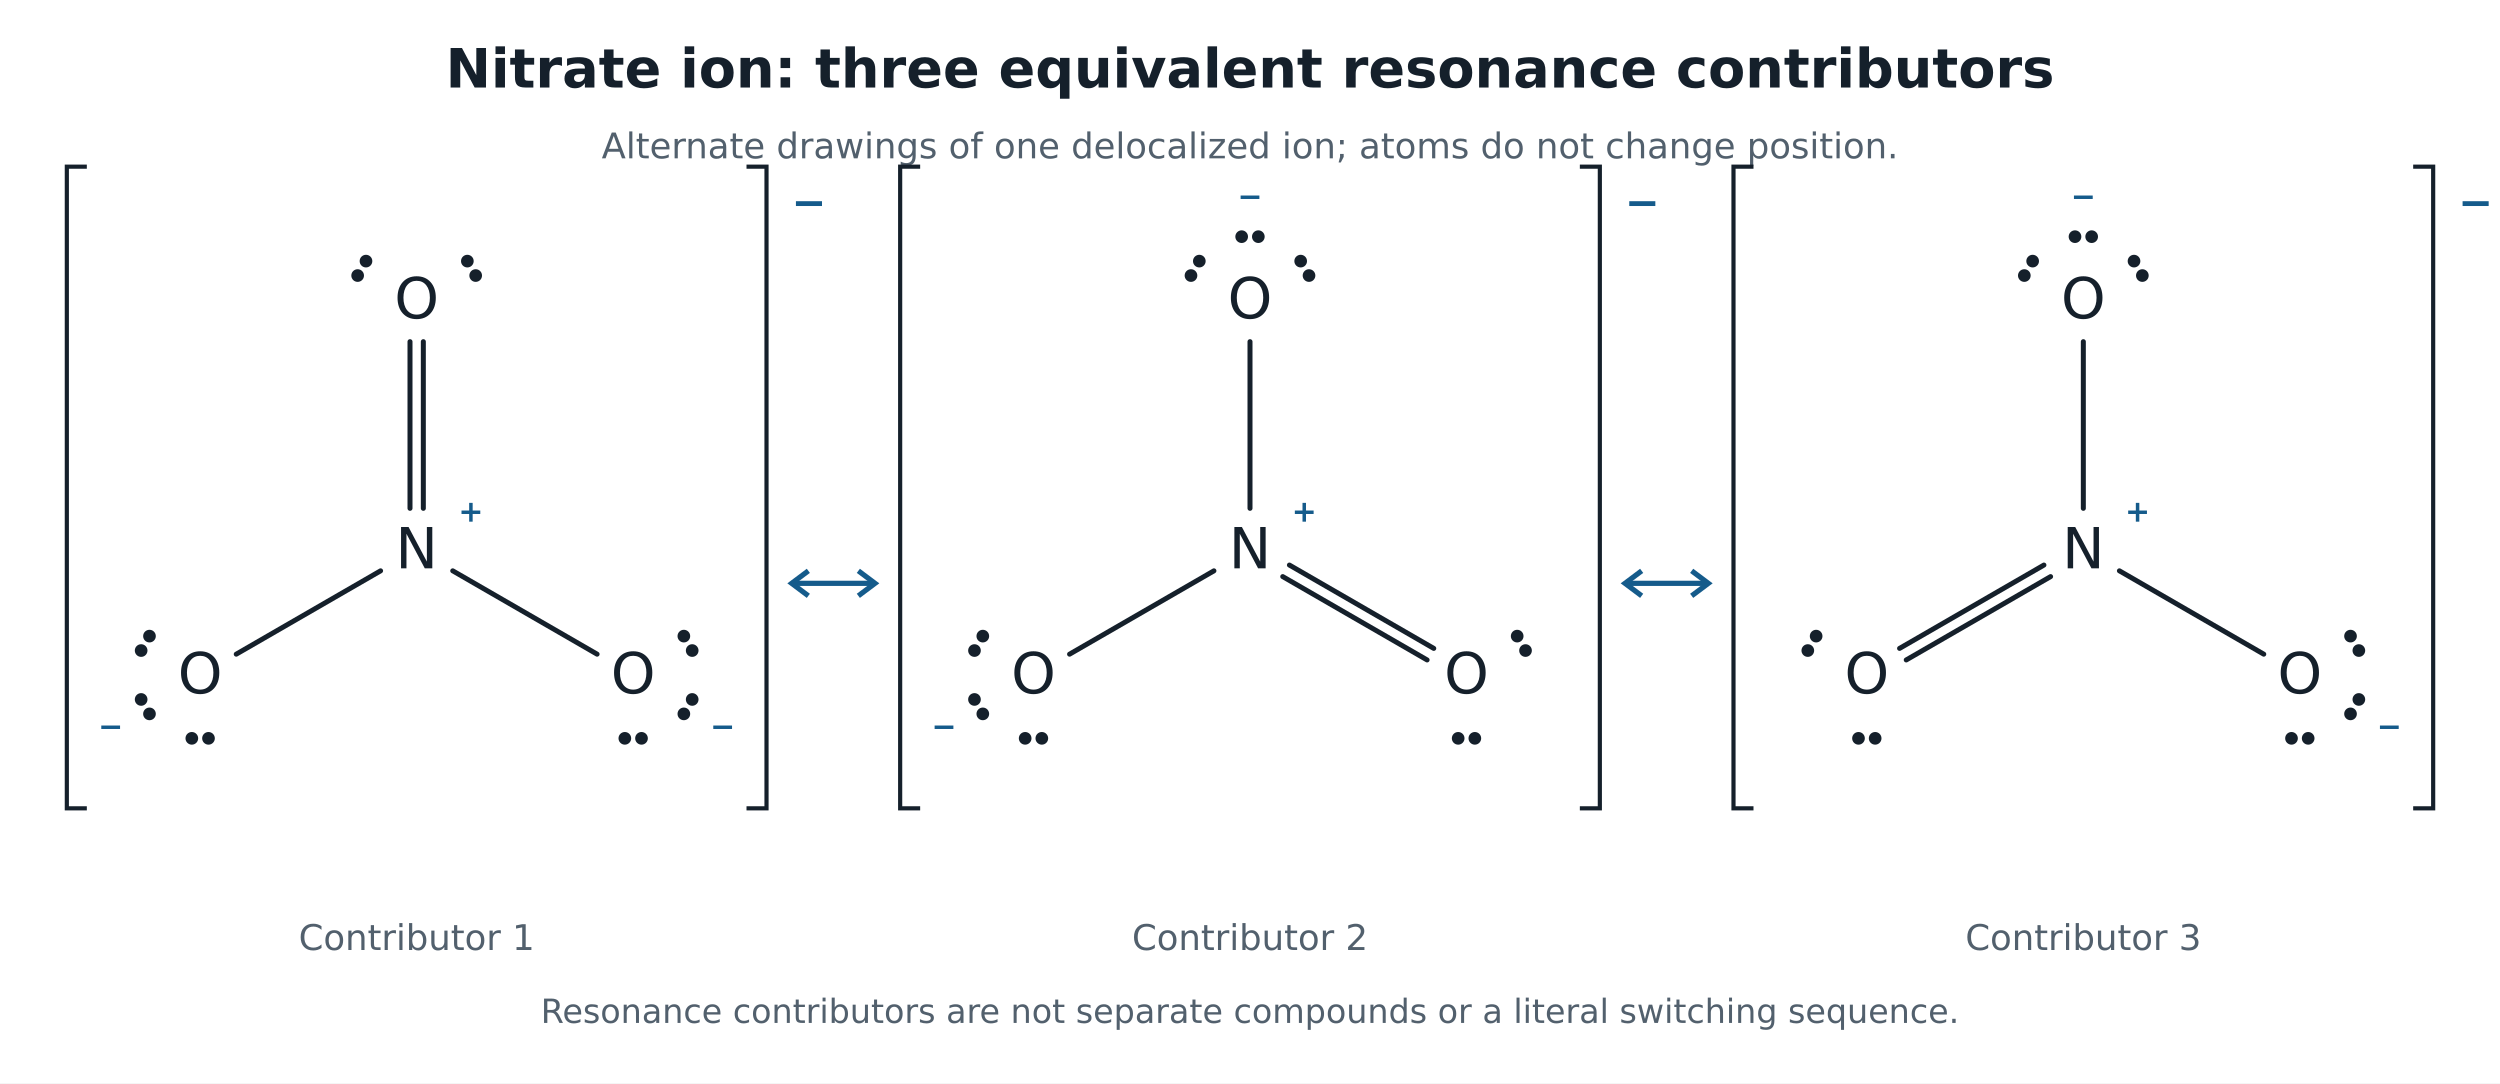
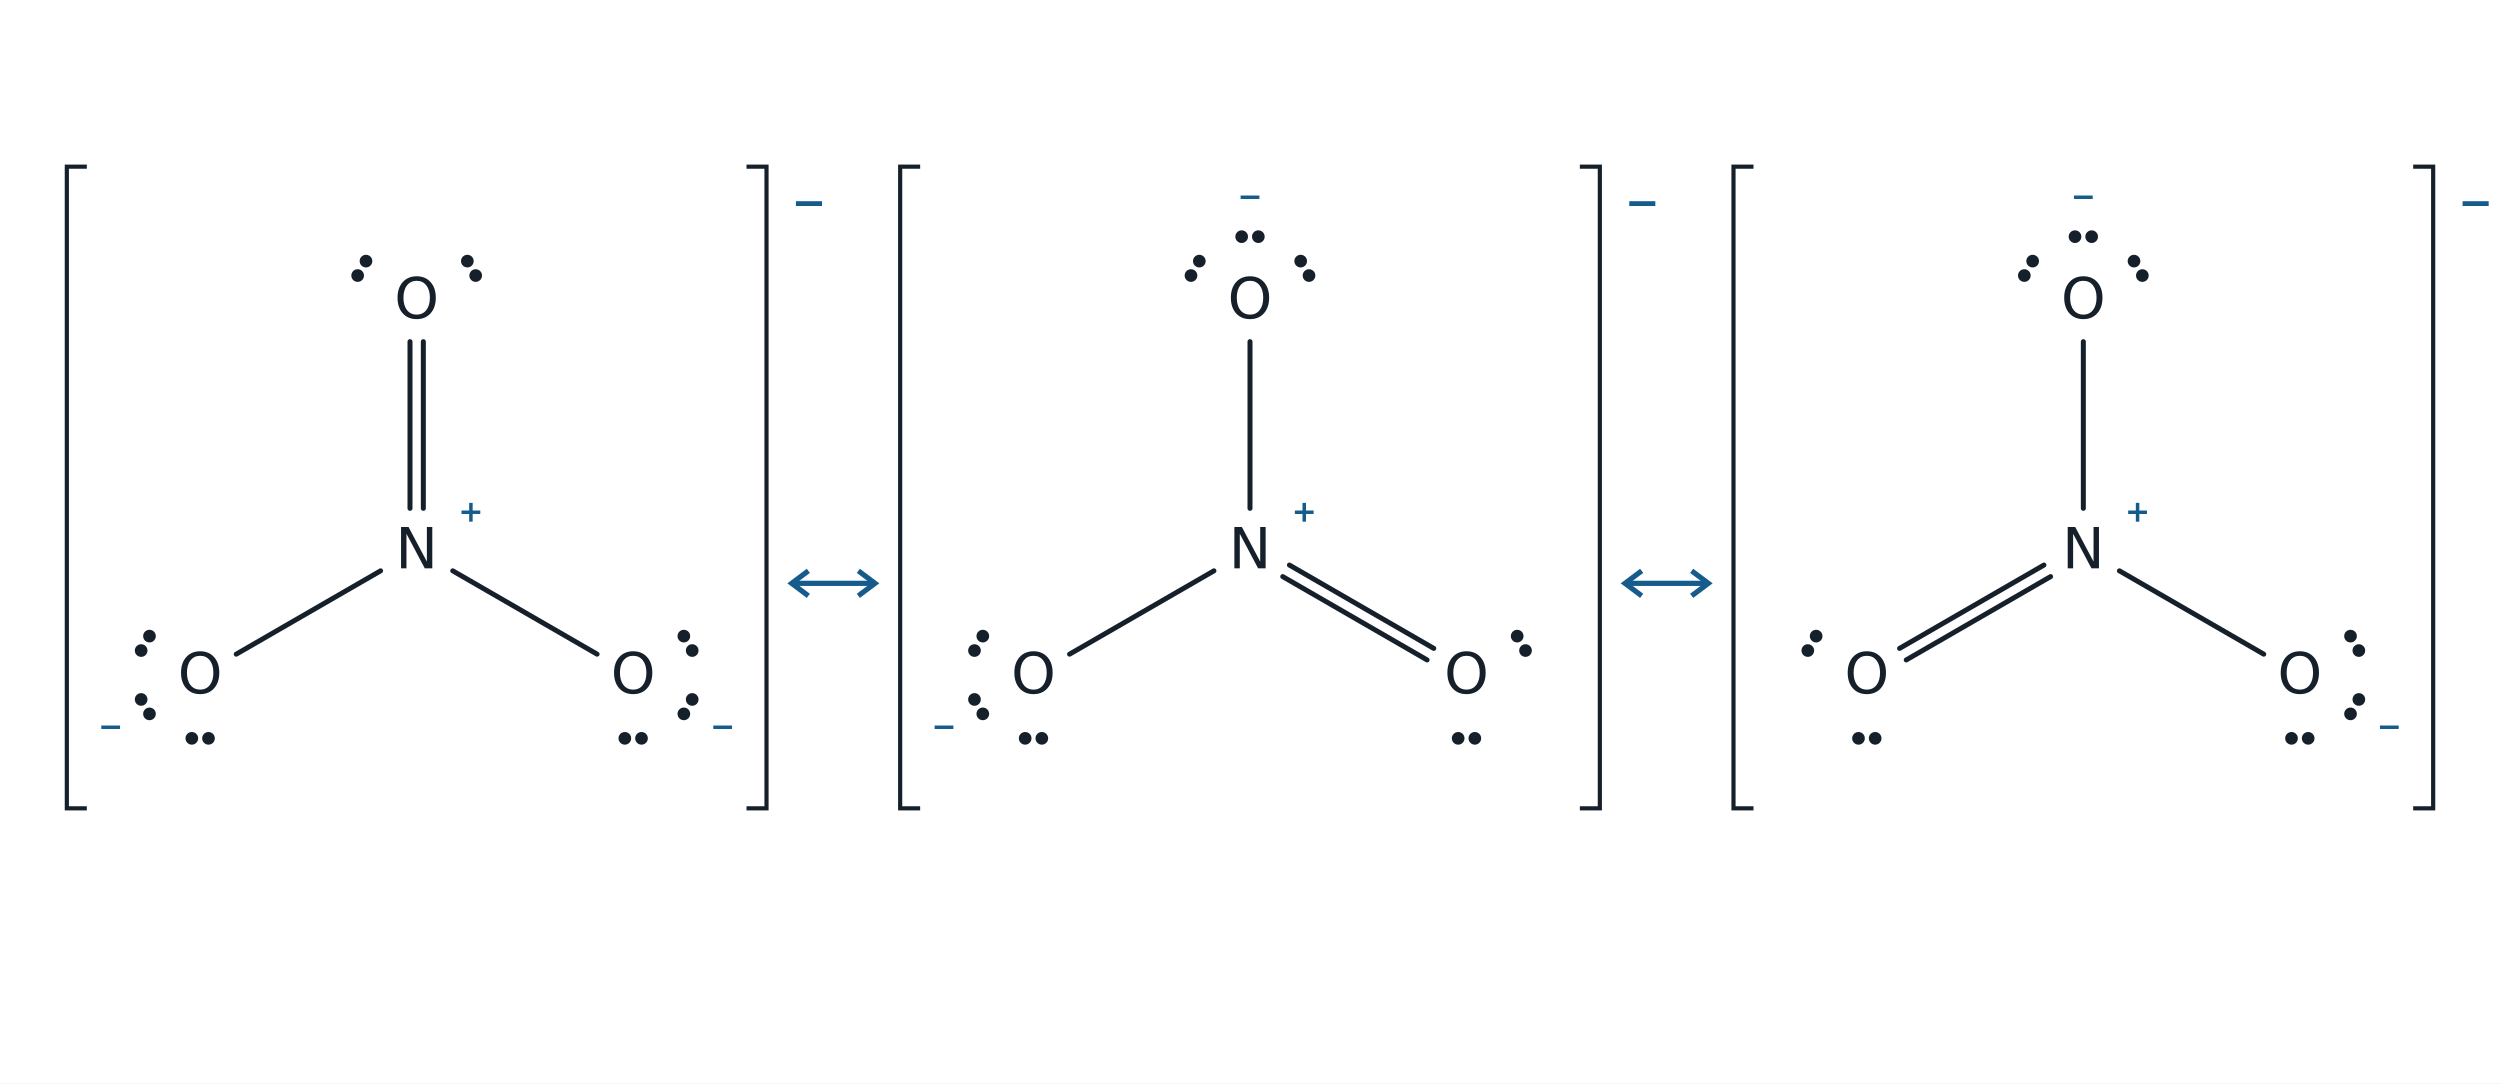
<svg xmlns="http://www.w3.org/2000/svg" width="1200" height="520" viewBox="0 0 1200 520" role="img">
  <rect x="0" y="0" width="1200" height="520" fill="white" />
-   <text x="600" y="42" font-size="26" text-anchor="middle" fill="#15202b" font-family="DejaVu Sans, Arial, sans-serif" font-weight="bold">Nitrate ion: three equivalent resonance contributors</text>
-   <text x="600" y="76" font-size="17" text-anchor="middle" fill="#52606d" font-family="DejaVu Sans, Arial, sans-serif" font-weight="normal">Alternate drawings of one delocalized ion; atoms do not change position.</text>
  <g transform="translate(-120,40) scale(0.80)">
    <line x1="396.0" y1="255.0" x2="396.0" y2="155.0" stroke="#15202b" stroke-width="3" stroke-linecap="round" />
    <line x1="404.0" y1="255.0" x2="404.0" y2="155.0" stroke="#15202b" stroke-width="3" stroke-linecap="round" />
    <line x1="421.651" y1="292.5" x2="508.253" y2="342.5" stroke="#15202b" stroke-width="3" stroke-linecap="round" />
    <line x1="378.349" y1="292.5" x2="291.747" y2="342.5" stroke="#15202b" stroke-width="3" stroke-linecap="round" />
    <text x="400" y="291" font-size="34" text-anchor="middle" fill="#15202b" font-family="DejaVu Sans, Arial, sans-serif" font-weight="normal">N</text>
    <text x="425" y="263" font-size="18" text-anchor="start" fill="#155b8b" font-family="DejaVu Sans, Arial, sans-serif" font-weight="bold">+</text>
    <text x="400.0" y="141.0" font-size="34" text-anchor="middle" fill="#15202b" font-family="DejaVu Sans, Arial, sans-serif" font-weight="normal">O</text>
    <circle cx="364.591" cy="115.33" r="3.8" fill="#15202b" />
    <circle cx="369.591" cy="106.67" r="3.8" fill="#15202b" />
    <circle cx="430.409" cy="106.67" r="3.8" fill="#15202b" />
    <circle cx="435.409" cy="115.33" r="3.8" fill="#15202b" />
    <text x="529.904" y="366.0" font-size="34" text-anchor="middle" fill="#15202b" font-family="DejaVu Sans, Arial, sans-serif" font-weight="normal">O</text>
    <circle cx="560.313" cy="331.67" r="3.8" fill="#15202b" />
    <circle cx="565.313" cy="340.33" r="3.8" fill="#15202b" />
    <circle cx="565.313" cy="369.67" r="3.8" fill="#15202b" />
    <circle cx="560.313" cy="378.33" r="3.8" fill="#15202b" />
    <circle cx="534.904" cy="393.0" r="3.8" fill="#15202b" />
    <circle cx="524.904" cy="393.0" r="3.8" fill="#15202b" />
    <text x="583.597" y="392.0" font-size="18" text-anchor="middle" fill="#155b8b" font-family="DejaVu Sans, Arial, sans-serif" font-weight="bold">−</text>
    <text x="270.096" y="366.0" font-size="34" text-anchor="middle" fill="#15202b" font-family="DejaVu Sans, Arial, sans-serif" font-weight="normal">O</text>
    <circle cx="275.096" cy="393.0" r="3.8" fill="#15202b" />
    <circle cx="265.096" cy="393.0" r="3.8" fill="#15202b" />
    <circle cx="239.687" cy="378.33" r="3.8" fill="#15202b" />
    <circle cx="234.687" cy="369.67" r="3.8" fill="#15202b" />
    <circle cx="234.687" cy="340.33" r="3.8" fill="#15202b" />
    <circle cx="239.687" cy="331.67" r="3.8" fill="#15202b" />
    <text x="216.403" y="392.0" font-size="18" text-anchor="middle" fill="#155b8b" font-family="DejaVu Sans, Arial, sans-serif" font-weight="bold">−</text>
    <path d="M202.096,50.0 H190.096 V435.0 H202.096" fill="none" stroke="#15202b" stroke-width="2.5" />
    <path d="M597.904,50.0 H609.904 V435.0 H597.904" fill="none" stroke="#15202b" stroke-width="2.5" />
    <text x="624.904" y="80.0" font-size="25" text-anchor="start" fill="#155b8b" font-family="DejaVu Sans, Arial, sans-serif" font-weight="bold">−</text>
  </g>
-   <text x="200" y="456" font-size="17" text-anchor="middle" fill="#52606d" font-family="DejaVu Sans, Arial, sans-serif" font-weight="normal">Contributor 1</text>
  <g transform="translate(280,40) scale(0.80)">
    <line x1="400.0" y1="255.0" x2="400.0" y2="155.0" stroke="#15202b" stroke-width="3" stroke-linecap="round" />
    <line x1="423.651" y1="289.036" x2="510.253" y2="339.036" stroke="#15202b" stroke-width="3" stroke-linecap="round" />
    <line x1="419.651" y1="295.964" x2="506.253" y2="345.964" stroke="#15202b" stroke-width="3" stroke-linecap="round" />
    <line x1="378.349" y1="292.5" x2="291.747" y2="342.5" stroke="#15202b" stroke-width="3" stroke-linecap="round" />
    <text x="400" y="291" font-size="34" text-anchor="middle" fill="#15202b" font-family="DejaVu Sans, Arial, sans-serif" font-weight="normal">N</text>
    <text x="425" y="263" font-size="18" text-anchor="start" fill="#155b8b" font-family="DejaVu Sans, Arial, sans-serif" font-weight="bold">+</text>
    <text x="400.0" y="141.0" font-size="34" text-anchor="middle" fill="#15202b" font-family="DejaVu Sans, Arial, sans-serif" font-weight="normal">O</text>
    <circle cx="364.591" cy="115.33" r="3.8" fill="#15202b" />
    <circle cx="369.591" cy="106.67" r="3.8" fill="#15202b" />
    <circle cx="395.0" cy="92.0" r="3.8" fill="#15202b" />
    <circle cx="405.0" cy="92.0" r="3.8" fill="#15202b" />
    <circle cx="430.409" cy="106.67" r="3.8" fill="#15202b" />
    <circle cx="435.409" cy="115.33" r="3.8" fill="#15202b" />
    <text x="400.0" y="74.0" font-size="18" text-anchor="middle" fill="#155b8b" font-family="DejaVu Sans, Arial, sans-serif" font-weight="bold">−</text>
    <text x="529.904" y="366.0" font-size="34" text-anchor="middle" fill="#15202b" font-family="DejaVu Sans, Arial, sans-serif" font-weight="normal">O</text>
    <circle cx="560.313" cy="331.67" r="3.8" fill="#15202b" />
    <circle cx="565.313" cy="340.33" r="3.8" fill="#15202b" />
    <circle cx="534.904" cy="393.0" r="3.8" fill="#15202b" />
    <circle cx="524.904" cy="393.0" r="3.8" fill="#15202b" />
    <text x="270.096" y="366.0" font-size="34" text-anchor="middle" fill="#15202b" font-family="DejaVu Sans, Arial, sans-serif" font-weight="normal">O</text>
    <circle cx="275.096" cy="393.0" r="3.8" fill="#15202b" />
    <circle cx="265.096" cy="393.0" r="3.8" fill="#15202b" />
    <circle cx="239.687" cy="378.33" r="3.8" fill="#15202b" />
    <circle cx="234.687" cy="369.67" r="3.8" fill="#15202b" />
    <circle cx="234.687" cy="340.33" r="3.8" fill="#15202b" />
    <circle cx="239.687" cy="331.67" r="3.8" fill="#15202b" />
    <text x="216.403" y="392.0" font-size="18" text-anchor="middle" fill="#155b8b" font-family="DejaVu Sans, Arial, sans-serif" font-weight="bold">−</text>
    <path d="M202.096,50.0 H190.096 V435.0 H202.096" fill="none" stroke="#15202b" stroke-width="2.5" />
    <path d="M597.904,50.0 H609.904 V435.0 H597.904" fill="none" stroke="#15202b" stroke-width="2.5" />
    <text x="624.904" y="80.0" font-size="25" text-anchor="start" fill="#155b8b" font-family="DejaVu Sans, Arial, sans-serif" font-weight="bold">−</text>
  </g>
-   <text x="600" y="456" font-size="17" text-anchor="middle" fill="#52606d" font-family="DejaVu Sans, Arial, sans-serif" font-weight="normal">Contributor 2</text>
  <g transform="translate(680,40) scale(0.80)">
    <line x1="400.0" y1="255.0" x2="400.0" y2="155.0" stroke="#15202b" stroke-width="3" stroke-linecap="round" />
    <line x1="421.651" y1="292.5" x2="508.253" y2="342.5" stroke="#15202b" stroke-width="3" stroke-linecap="round" />
    <line x1="380.349" y1="295.964" x2="293.747" y2="345.964" stroke="#15202b" stroke-width="3" stroke-linecap="round" />
    <line x1="376.349" y1="289.036" x2="289.747" y2="339.036" stroke="#15202b" stroke-width="3" stroke-linecap="round" />
    <text x="400" y="291" font-size="34" text-anchor="middle" fill="#15202b" font-family="DejaVu Sans, Arial, sans-serif" font-weight="normal">N</text>
    <text x="425" y="263" font-size="18" text-anchor="start" fill="#155b8b" font-family="DejaVu Sans, Arial, sans-serif" font-weight="bold">+</text>
    <text x="400.0" y="141.0" font-size="34" text-anchor="middle" fill="#15202b" font-family="DejaVu Sans, Arial, sans-serif" font-weight="normal">O</text>
    <circle cx="364.591" cy="115.33" r="3.8" fill="#15202b" />
    <circle cx="369.591" cy="106.67" r="3.8" fill="#15202b" />
    <circle cx="395.0" cy="92.0" r="3.8" fill="#15202b" />
    <circle cx="405.0" cy="92.0" r="3.8" fill="#15202b" />
    <circle cx="430.409" cy="106.67" r="3.8" fill="#15202b" />
    <circle cx="435.409" cy="115.33" r="3.8" fill="#15202b" />
    <text x="400.0" y="74.0" font-size="18" text-anchor="middle" fill="#155b8b" font-family="DejaVu Sans, Arial, sans-serif" font-weight="bold">−</text>
    <text x="529.904" y="366.0" font-size="34" text-anchor="middle" fill="#15202b" font-family="DejaVu Sans, Arial, sans-serif" font-weight="normal">O</text>
    <circle cx="560.313" cy="331.67" r="3.8" fill="#15202b" />
    <circle cx="565.313" cy="340.33" r="3.8" fill="#15202b" />
    <circle cx="565.313" cy="369.67" r="3.8" fill="#15202b" />
    <circle cx="560.313" cy="378.33" r="3.8" fill="#15202b" />
    <circle cx="534.904" cy="393.0" r="3.8" fill="#15202b" />
    <circle cx="524.904" cy="393.0" r="3.8" fill="#15202b" />
    <text x="583.597" y="392.0" font-size="18" text-anchor="middle" fill="#155b8b" font-family="DejaVu Sans, Arial, sans-serif" font-weight="bold">−</text>
    <text x="270.096" y="366.0" font-size="34" text-anchor="middle" fill="#15202b" font-family="DejaVu Sans, Arial, sans-serif" font-weight="normal">O</text>
    <circle cx="275.096" cy="393.0" r="3.8" fill="#15202b" />
    <circle cx="265.096" cy="393.0" r="3.8" fill="#15202b" />
    <circle cx="234.687" cy="340.33" r="3.8" fill="#15202b" />
    <circle cx="239.687" cy="331.67" r="3.8" fill="#15202b" />
    <path d="M202.096,50.0 H190.096 V435.0 H202.096" fill="none" stroke="#15202b" stroke-width="2.5" />
    <path d="M597.904,50.0 H609.904 V435.0 H597.904" fill="none" stroke="#15202b" stroke-width="2.5" />
    <text x="624.904" y="80.0" font-size="25" text-anchor="start" fill="#155b8b" font-family="DejaVu Sans, Arial, sans-serif" font-weight="bold">−</text>
  </g>
-   <text x="1000" y="456" font-size="17" text-anchor="middle" fill="#52606d" font-family="DejaVu Sans, Arial, sans-serif" font-weight="normal">Contributor 3</text>
  <line x1="380" y1="280" x2="420" y2="280" stroke="#155b8b" stroke-width="2.5" />
  <path d="M388,274 L380,280 L388,286" fill="none" stroke="#155b8b" stroke-width="2.5" />
  <path d="M412,274 L420,280 L412,286" fill="none" stroke="#155b8b" stroke-width="2.5" />
  <line x1="780" y1="280" x2="820" y2="280" stroke="#155b8b" stroke-width="2.5" />
  <path d="M788,274 L780,280 L788,286" fill="none" stroke="#155b8b" stroke-width="2.5" />
  <path d="M812,274 L820,280 L812,286" fill="none" stroke="#155b8b" stroke-width="2.5" />
-   <text x="600" y="491" font-size="16" text-anchor="middle" fill="#52606d" font-family="DejaVu Sans, Arial, sans-serif" font-weight="normal">Resonance contributors are not separate compounds or a literal switching sequence.</text>
</svg>
